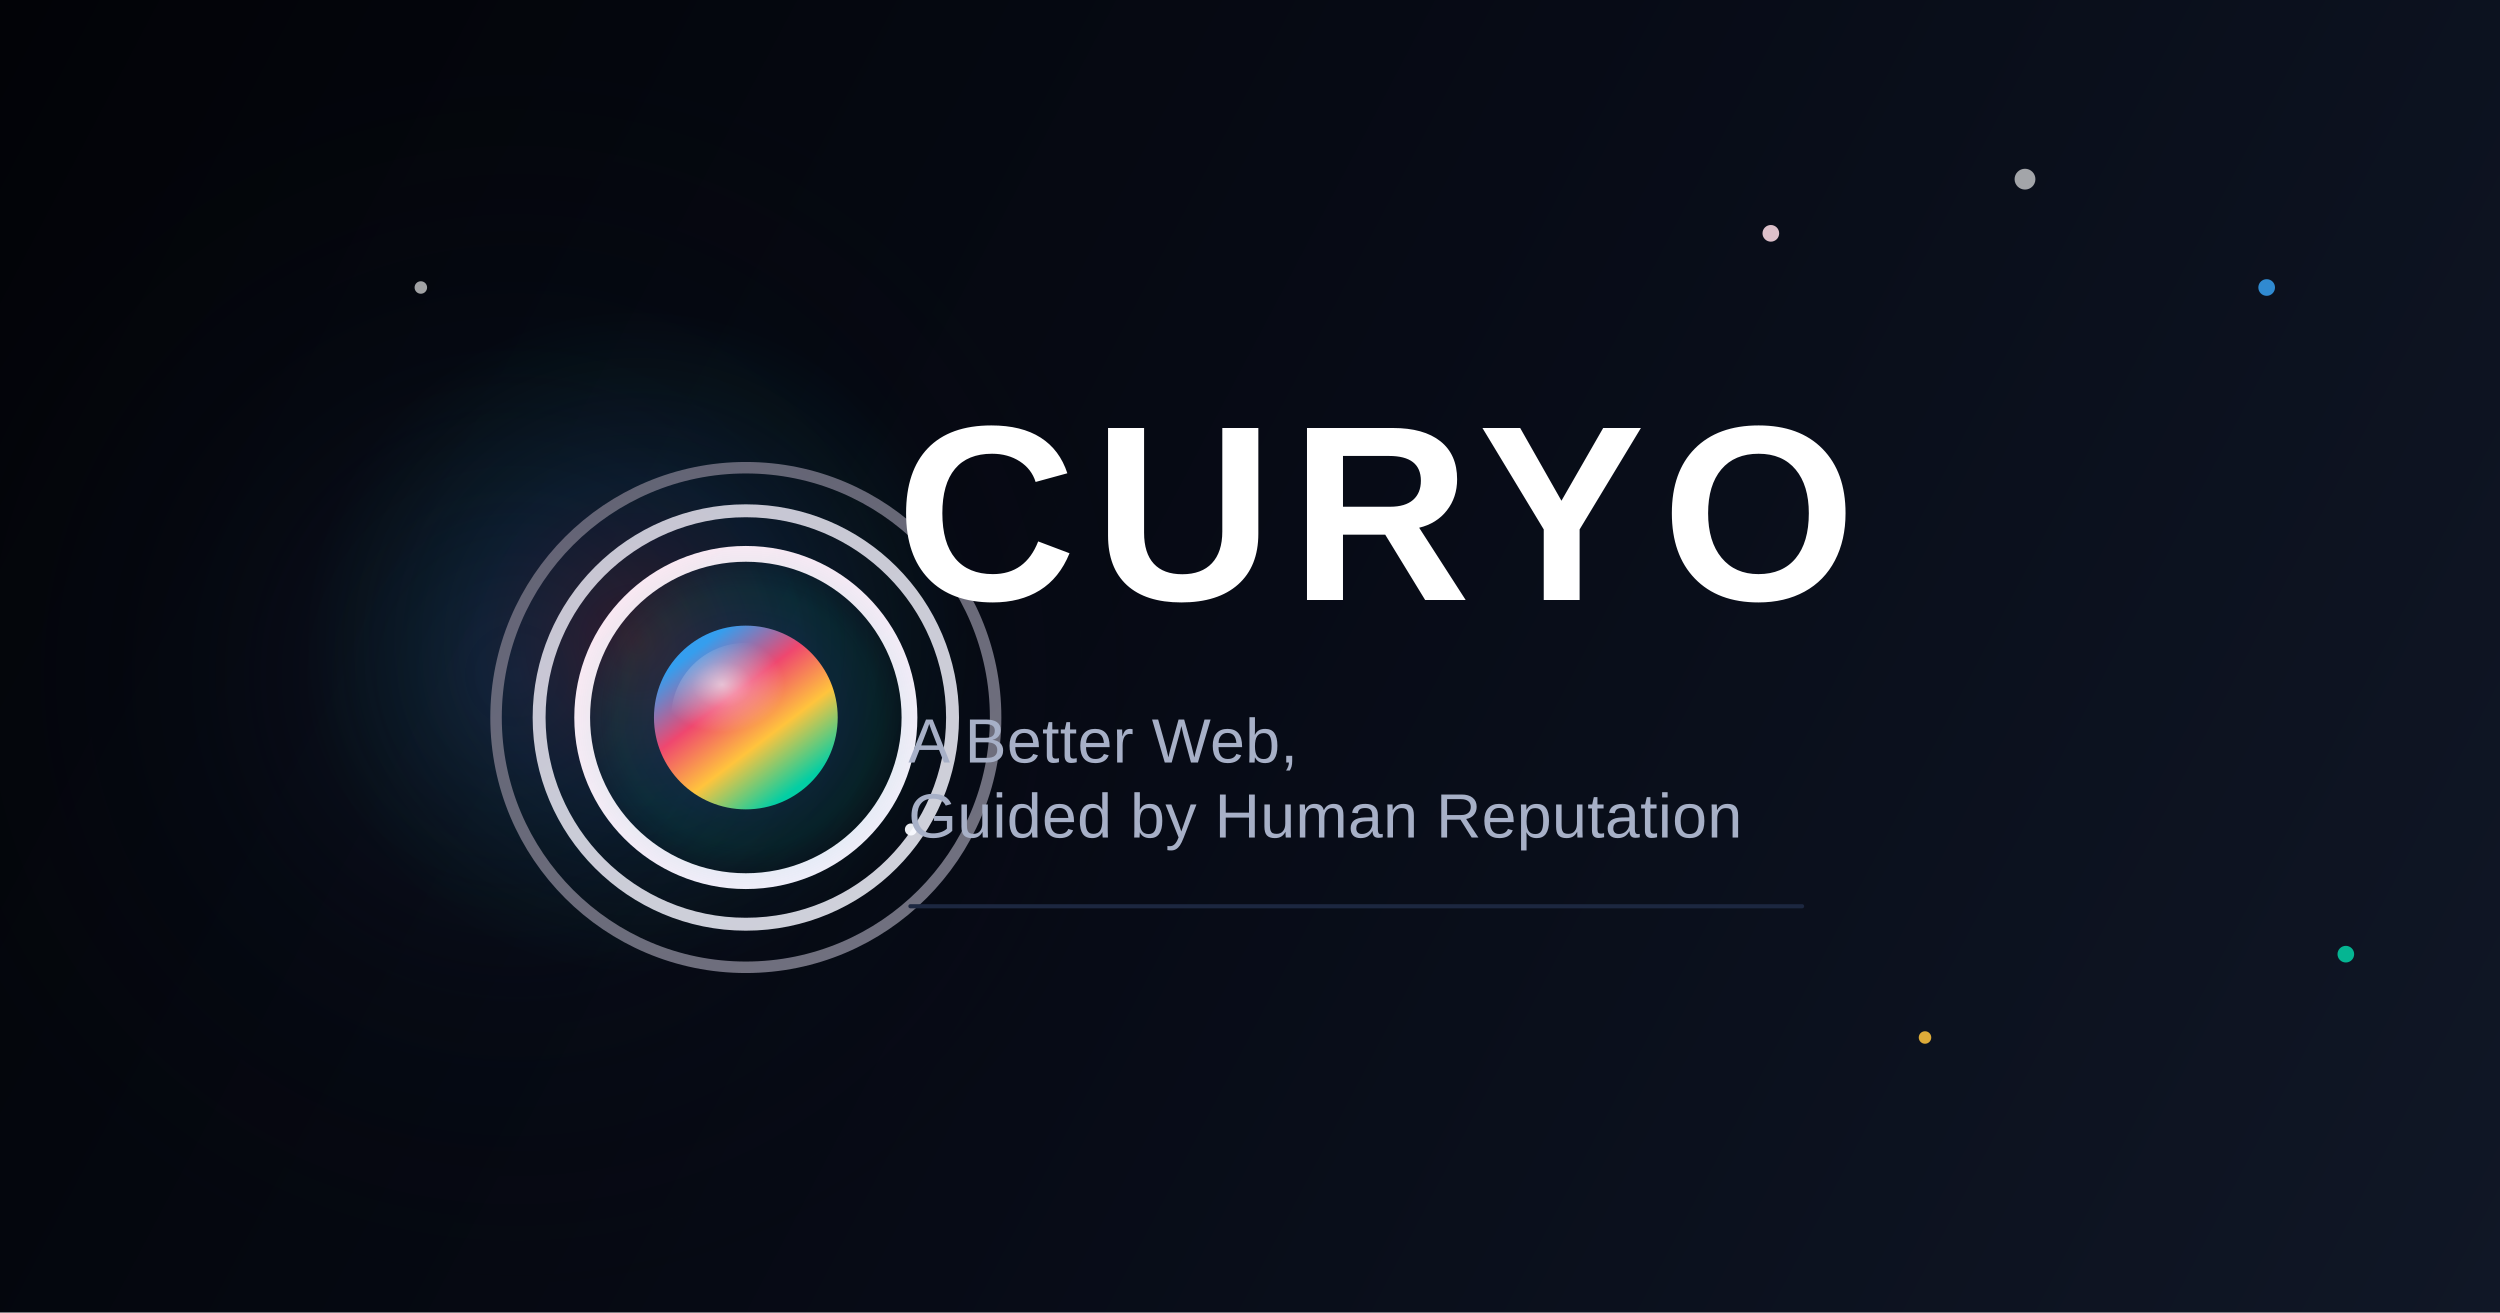
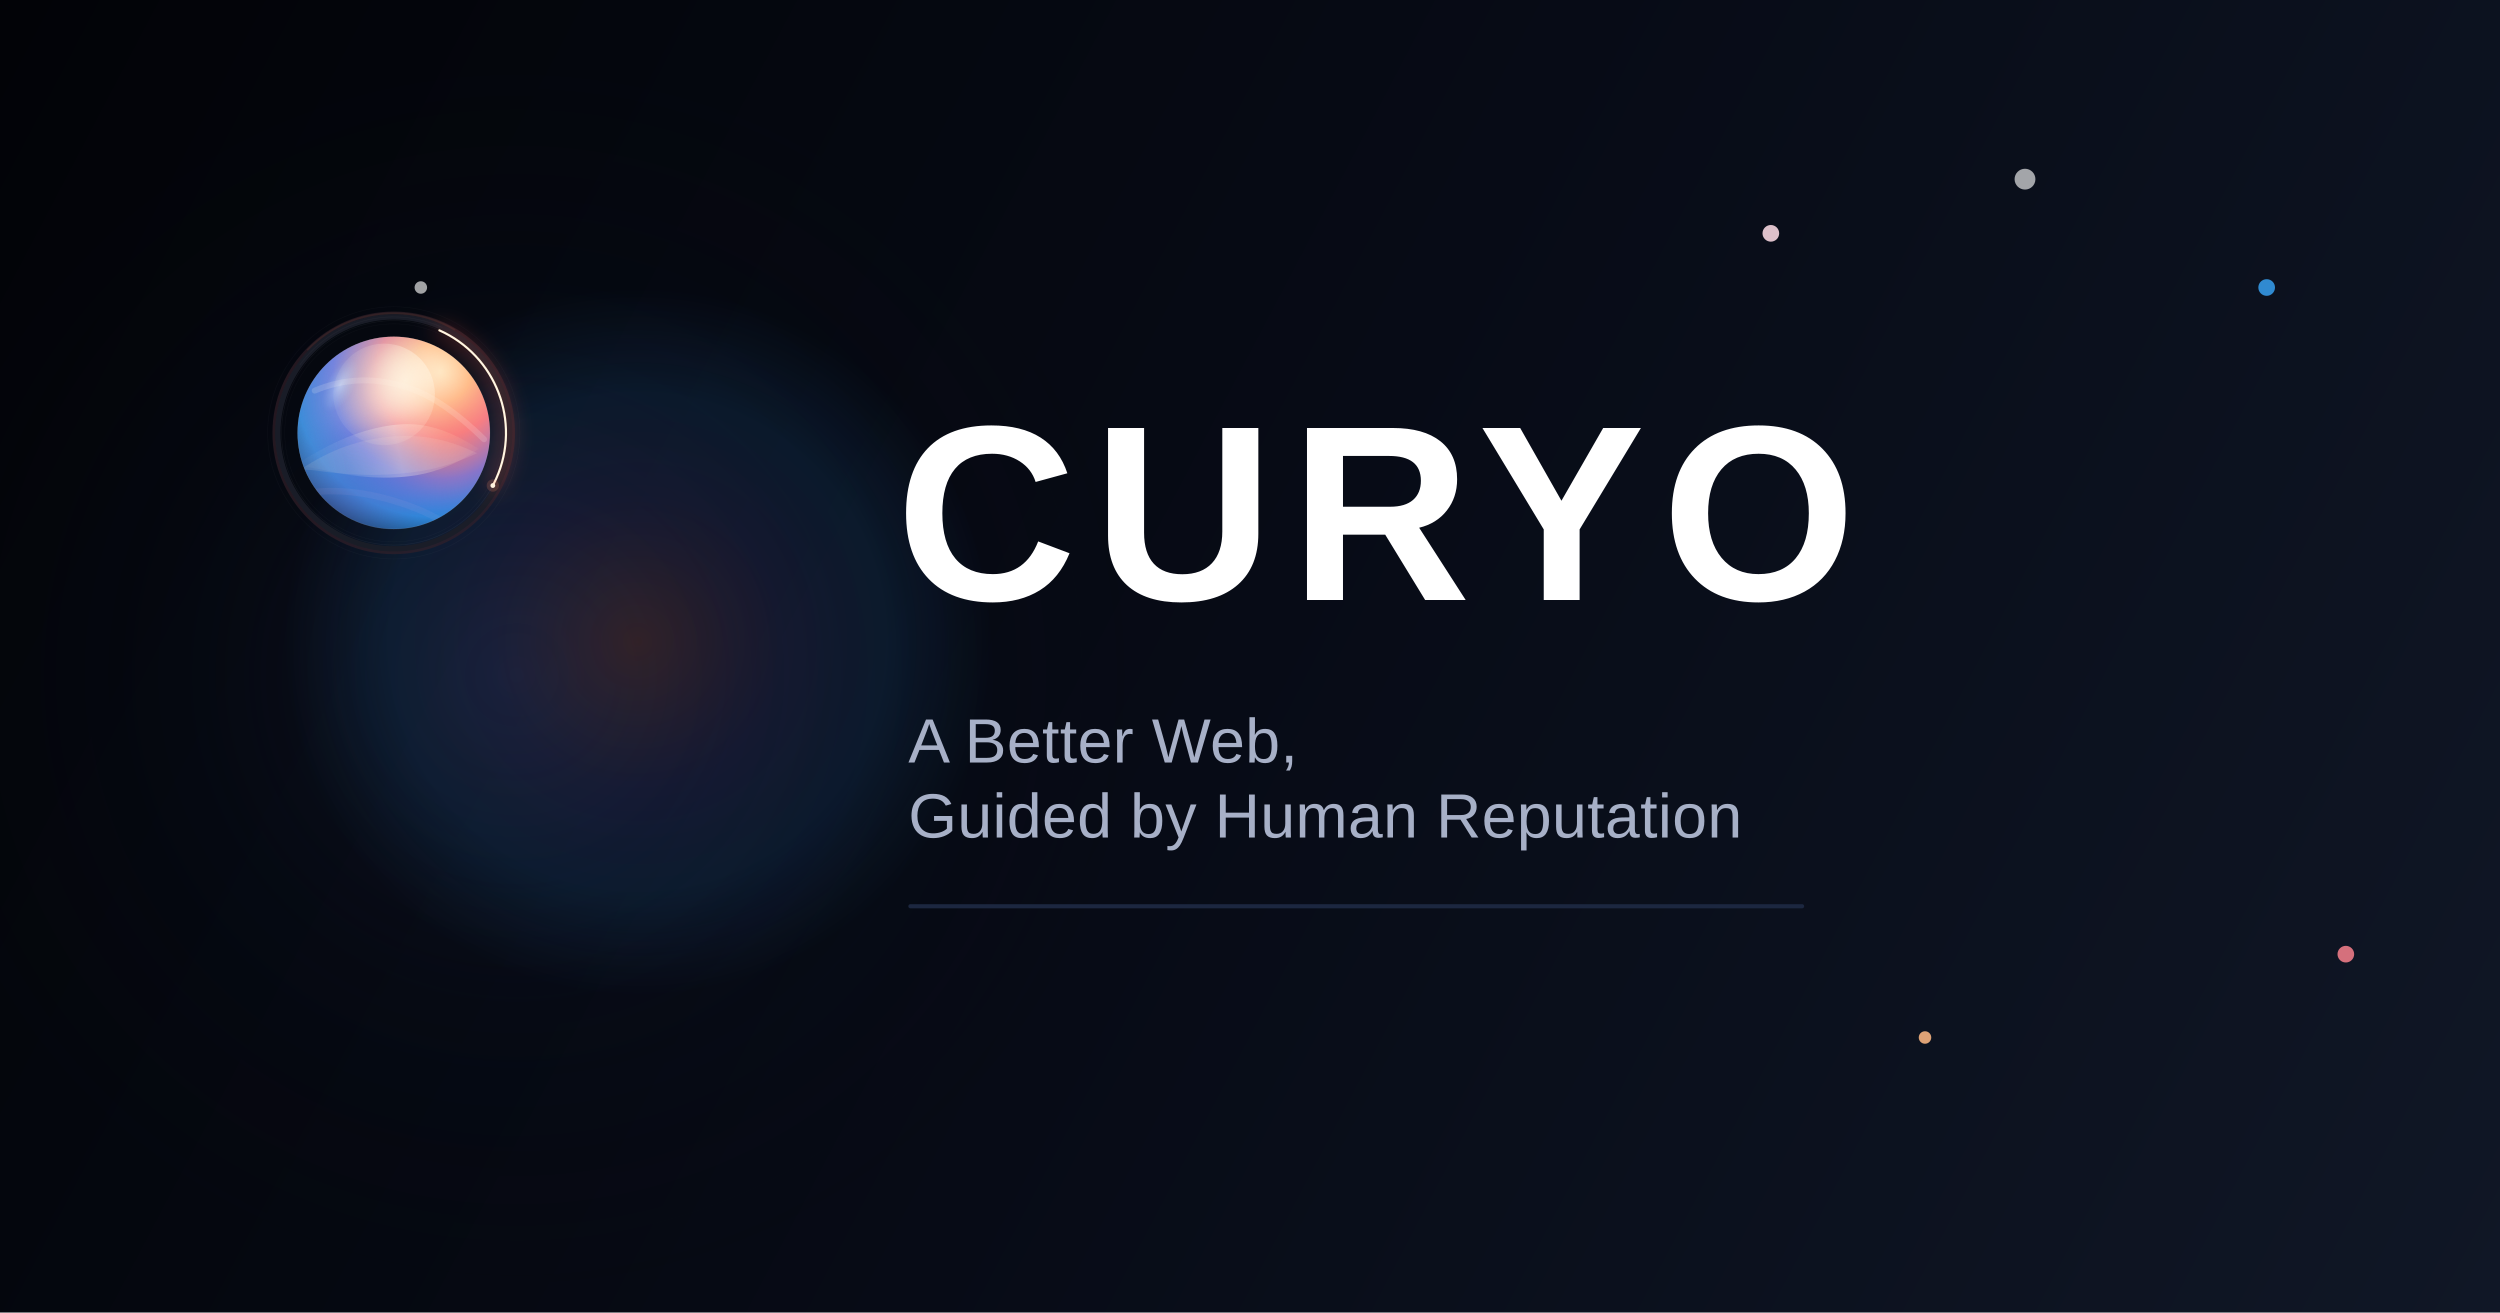
<svg xmlns="http://www.w3.org/2000/svg" viewBox="0 0 1200 630" width="1200" height="630" fill="none">
  <defs>
    <linearGradient id="og-bg" x1="0" y1="0" x2="1200" y2="630" gradientUnits="userSpaceOnUse">
      <stop offset="0%" stop-color="#020307" />
      <stop offset="50%" stop-color="#070B16" />
      <stop offset="100%" stop-color="#101726" />
    </linearGradient>
    <radialGradient id="og-left-glow" cx="248" cy="324" r="314" gradientUnits="userSpaceOnUse">
      <stop offset="0%" stop-color="#162036" stop-opacity="0.56" />
      <stop offset="50%" stop-color="#0B1324" stop-opacity="0.18" />
      <stop offset="100%" stop-color="#05070D" stop-opacity="0" />
    </radialGradient>
-     <radialGradient id="og-core-glow" cx="306" cy="308" r="160" gradientUnits="userSpaceOnUse">
-       <stop offset="0%" stop-color="#EF476F" stop-opacity="0.18" />
-       <stop offset="48%" stop-color="#359EEE" stop-opacity="0.1" />
-       <stop offset="100%" stop-color="#03CEA4" stop-opacity="0" />
+     <radialGradient id="og-core-glow" cx="306" cy="308" r="170" gradientUnits="userSpaceOnUse">
+       <stop offset="0%" stop-color="#FF7E64" stop-opacity="0.16" />
+       <stop offset="42%" stop-color="#6D73E0" stop-opacity="0.12" />
+       <stop offset="70%" stop-color="#2F86D9" stop-opacity="0.12" />
+       <stop offset="100%" stop-color="#2F86D9" stop-opacity="0" />
    </radialGradient>
-     <radialGradient id="og-orb-glow" cx="50%" cy="50%" r="50%">
-       <stop offset="0%" stop-color="#EF476F" stop-opacity="0.18" />
-       <stop offset="44%" stop-color="#359EEE" stop-opacity="0.11" />
-       <stop offset="76%" stop-color="#03CEA4" stop-opacity="0.08" />
-       <stop offset="100%" stop-color="#03CEA4" stop-opacity="0" />
+     <radialGradient id="og-mark-orb-base" cx="0" cy="0" r="1" gradientUnits="userSpaceOnUse" gradientTransform="translate(874 472) rotate(136) scale(728 704)">
+       <stop stop-color="#FFE1B5" />
+       <stop offset="0.16" stop-color="#FFBA84" />
+       <stop offset="0.34" stop-color="#F57E8A" />
+       <stop offset="0.56" stop-color="#6D73E0" />
+       <stop offset="0.76" stop-color="#2F86D9" />
+       <stop offset="1" stop-color="#0B2134" />
    </radialGradient>
-     <linearGradient id="og-orb" x1="0.22" y1="0.14" x2="0.78" y2="0.88" gradientUnits="objectBoundingBox">
-       <stop offset="0%" stop-color="#359EEE" />
-       <stop offset="34%" stop-color="#EF476F" />
-       <stop offset="66%" stop-color="#FFC43D" />
-       <stop offset="100%" stop-color="#03CEA4" />
+     <radialGradient id="og-mark-orb-rim" cx="0" cy="0" r="1" gradientUnits="userSpaceOnUse" gradientTransform="translate(500 522) rotate(28) scale(256 552)">
+       <stop stop-color="#B7D7FB" stop-opacity="0.7" />
+       <stop offset="0.2" stop-color="#76A6D6" stop-opacity="0.28" />
+       <stop offset="1" stop-color="#76A6D6" stop-opacity="0" />
+     </radialGradient>
+     <radialGradient id="og-mark-soft-white" cx="0" cy="0" r="1" gradientUnits="userSpaceOnUse" gradientTransform="translate(742 504) rotate(136) scale(340 272)">
+       <stop stop-color="#FFF4E2" stop-opacity="0.8" />
+       <stop offset="0.52" stop-color="#FFF4E2" stop-opacity="0.24" />
+       <stop offset="1" stop-color="#FFF4E2" stop-opacity="0" />
+     </radialGradient>
+     <radialGradient id="og-mark-coral-bloom" cx="0" cy="0" r="1" gradientUnits="userSpaceOnUse" gradientTransform="translate(910 754) rotate(158) scale(294 236)">
+       <stop stop-color="#FF7E64" stop-opacity="0.42" />
+       <stop offset="1" stop-color="#FF7E64" stop-opacity="0" />
+     </radialGradient>
+     <radialGradient id="og-mark-violet-pocket" cx="0" cy="0" r="1" gradientUnits="userSpaceOnUse" gradientTransform="translate(520 926) rotate(-18) scale(356 258)">
+       <stop stop-color="#7E52BA" stop-opacity="0.32" />
+       <stop offset="1" stop-color="#7E52BA" stop-opacity="0" />
+     </radialGradient>
+     <radialGradient id="og-mark-blue-pocket" cx="0" cy="0" r="1" gradientUnits="userSpaceOnUse" gradientTransform="translate(560 840) rotate(8) scale(358 194)">
+       <stop stop-color="#2F8EDF" stop-opacity="0.32" />
+       <stop offset="0.56" stop-color="#4D88D7" stop-opacity="0.2" />
+       <stop offset="1" stop-color="#4D88D7" stop-opacity="0" />
+     </radialGradient>
+     <linearGradient id="og-mark-fold-sheen" x1="290" y1="820" x2="1036" y2="650" gradientUnits="userSpaceOnUse">
+       <stop stop-color="#FFF7F0" stop-opacity="0" />
+       <stop offset="0.3" stop-color="#FFF7F0" stop-opacity="0.08" />
+       <stop offset="0.56" stop-color="#FFF7F0" stop-opacity="0.32" />
+       <stop offset="0.82" stop-color="#FFD7B2" stop-opacity="0.16" />
+       <stop offset="1" stop-color="#FFD7B2" stop-opacity="0" />
    </linearGradient>
-     <radialGradient id="og-gloss" cx="0" cy="0" r="1" gradientUnits="objectBoundingBox" gradientTransform="translate(0.34 0.28) scale(0.42 0.32)">
-       <stop stop-color="#FFFFFF" stop-opacity="0.62" />
-       <stop offset="0.48" stop-color="#FFFFFF" stop-opacity="0.24" />
-       <stop offset="1" stop-color="#FFFFFF" stop-opacity="0" />
-     </radialGradient>
-     <linearGradient id="og-inner-ring" x1="146" y1="108" x2="366" y2="404" gradientUnits="userSpaceOnUse">
-       <stop offset="0%" stop-color="#FFEAF4" />
-       <stop offset="100%" stop-color="#EFF4FF" />
+     <linearGradient id="og-mark-flare-gradient" x1="860" y1="260" x2="1050" y2="736" gradientUnits="userSpaceOnUse">
+       <stop stop-color="#F45C4D" />
+       <stop offset="0.24" stop-color="#FF8A5D" />
+       <stop offset="0.56" stop-color="#FFC37A" />
+       <stop offset="0.82" stop-color="#FFE1A7" />
+       <stop offset="1" stop-color="#FFF4DB" />
    </linearGradient>
-     <linearGradient id="og-middle-ring" x1="126" y1="90" x2="386" y2="422" gradientUnits="userSpaceOnUse">
-       <stop offset="0%" stop-color="#D8D5E2" />
-       <stop offset="100%" stop-color="#E7EAF3" />
+     <linearGradient id="og-mark-flare-core" x1="870" y1="280" x2="1036" y2="716" gradientUnits="userSpaceOnUse">
+       <stop stop-color="#FF9E78" />
+       <stop offset="0.48" stop-color="#FFF0CF" />
+       <stop offset="1" stop-color="#FFF8ED" />
    </linearGradient>
-     <linearGradient id="og-outer-ring" x1="106" y1="72" x2="406" y2="440" gradientUnits="userSpaceOnUse">
-       <stop offset="0%" stop-color="#737182" />
-       <stop offset="100%" stop-color="#8B8A99" />
-     </linearGradient>
-     <symbol id="og-mark" viewBox="0 0 512 512">
-       <circle cx="256" cy="256" r="174" fill="none" stroke="url(#og-outer-ring)" stroke-width="8" stroke-opacity="0.82" />
-       <circle cx="256" cy="256" r="144" fill="none" stroke="url(#og-middle-ring)" stroke-width="9" stroke-opacity="0.9" />
-       <circle cx="256" cy="256" r="114" fill="none" stroke="url(#og-inner-ring)" stroke-width="11" stroke-opacity="0.98" />
-       <circle cx="371" cy="334" r="4.2" fill="#F8FAFF" fill-opacity="0.94" />
-       <circle cx="256" cy="256" r="118" fill="url(#og-orb-glow)" />
-       <circle cx="256" cy="256" r="64" fill="url(#og-orb)" />
-       <circle cx="256" cy="256" r="52" fill="url(#og-gloss)" />
+     <filter id="og-mark-blur-40" x="0" y="0" width="1400" height="1400" filterUnits="userSpaceOnUse" color-interpolation-filters="sRGB">
+       <feGaussianBlur stdDeviation="40" />
+     </filter>
+     <clipPath id="og-mark-orb-clip">
+       <circle cx="700" cy="700" r="360" />
+     </clipPath>
+     <symbol id="og-mark" viewBox="0 0 1400 1400">
+       <circle cx="700" cy="700" r="472" stroke="#FFFFFF" stroke-opacity="0.03" stroke-width="2" />
+       <circle cx="700" cy="700" r="448" stroke="#342129" stroke-opacity="0.66" stroke-width="12" />
+       <circle cx="700" cy="700" r="434" stroke="#1A1E28" stroke-opacity="0.96" stroke-width="20" />
+       <circle cx="700" cy="700" r="420" stroke="#FFFFFF" stroke-opacity="0.055" stroke-width="2" />
+       <circle cx="700" cy="700" r="408" stroke="#FFFFFF" stroke-opacity="0.038" stroke-width="1.4" />
+       <circle cx="700" cy="700" r="448" stroke="#F3A16E" stroke-opacity="0.08" stroke-width="6" stroke-linecap="round" stroke-dasharray="598 2218" transform="rotate(-136 700 700)" />
+       <circle cx="700" cy="700" r="434" stroke="#FFFFFF" stroke-opacity="0.04" stroke-width="2.2" stroke-linecap="round" stroke-dasharray="536 2130" transform="rotate(-136 700 700)" />
+       <g filter="url(#og-mark-blur-40)">
+         <circle cx="700" cy="700" r="420" stroke="#F45C4D" stroke-opacity="0.54" stroke-width="28" stroke-linecap="round" stroke-dasharray="689.1 1949.9" transform="rotate(-66 700 700)" />
+       </g>
+       <circle cx="700" cy="700" r="420" stroke="#6D352A" stroke-opacity="0.42" stroke-width="10" stroke-linecap="round" stroke-dasharray="689.1 1949.9" transform="rotate(-66 700 700)" />
+       <circle cx="700" cy="700" r="420" stroke="url(#og-mark-flare-gradient)" stroke-width="8" stroke-linecap="round" stroke-dasharray="689.1 1949.9" transform="rotate(-66 700 700)" />
+       <circle cx="700" cy="700" r="420" stroke="url(#og-mark-flare-core)" stroke-width="2.4" stroke-linecap="round" stroke-dasharray="689.1 1949.9" transform="rotate(-66 700 700)" />
+       <circle cx="1070.8" cy="897.2" r="23" fill="#FF8D65" fill-opacity="0.18" />
+       <circle cx="1070.8" cy="897.2" r="9" fill="#FFF3DF" />
+       <circle cx="700" cy="700" r="360" fill="url(#og-mark-orb-base)" />
+       <circle cx="700" cy="700" r="360" fill="url(#og-mark-orb-rim)" />
+       <g clip-path="url(#og-mark-orb-clip)">
+         <g filter="url(#og-mark-blur-40)">
+           <ellipse cx="700" cy="528" rx="292" ry="192" fill="url(#og-mark-soft-white)" />
+           <ellipse cx="910" cy="700" rx="270" ry="232" fill="url(#og-mark-coral-bloom)" />
+           <ellipse cx="504" cy="926" rx="300" ry="224" fill="url(#og-mark-violet-pocket)" />
+           <ellipse cx="612" cy="818" rx="344" ry="194" fill="url(#og-mark-blue-pocket)" />
+         </g>
+         <path d="M330 822C464 734 582 684 704 670C810 658 902 686 1018 760C944 812 868 844 788 858C680 876 560 868 442 840C404 832 368 826 330 822Z" fill="url(#og-mark-fold-sheen)" />
+         <path d="M350 838C466 760 574 724 694 714C808 704 906 726 1012 776C932 814 852 838 766 848C642 864 520 858 402 840C384 838 366 838 350 838Z" fill="#FFF4E2" fill-opacity="0.11" />
+         <path d="M404 542C518 494 634 492 752 530C842 560 938 626 1038 724" stroke="#FFF7F1" stroke-opacity="0.16" stroke-width="22" stroke-linecap="round" />
+         <path d="M344 930C456 908 574 916 706 956C820 990 910 1040 988 1110" stroke="#C8ADD6" stroke-opacity="0.085" stroke-width="24" stroke-linecap="round" />
+         <circle cx="1118" cy="490" r="50" fill="#FFF9F2" fill-opacity="0.9" />
+         <circle cx="664" cy="556" r="190" fill="url(#og-mark-soft-white)" />
+       </g>
+       <circle cx="700" cy="700" r="360" fill="none" stroke="#FFF8F2" stroke-opacity="0.14" stroke-width="2" />
    </symbol>
  </defs>
  <rect width="1200" height="630" fill="url(#og-bg)" />
  <circle cx="248" cy="324" r="314" fill="url(#og-left-glow)" />
-   <circle cx="306" cy="308" r="160" fill="url(#og-core-glow)" />
+   <circle cx="306" cy="308" r="170" fill="url(#og-core-glow)" />
  <g opacity="0.86">
    <circle cx="850" cy="112" r="4" fill="#FFDCE7" />
    <circle cx="972" cy="86" r="5" fill="#FFFFFF" fill-opacity="0.72" />
    <circle cx="1088" cy="138" r="4" fill="#359EEE" />
-     <circle cx="1126" cy="458" r="4" fill="#03CEA4" />
-     <circle cx="924" cy="498" r="3" fill="#FFC43D" />
+     <circle cx="1126" cy="458" r="4" fill="#F57E8A" />
+     <circle cx="924" cy="498" r="3" fill="#FFBA84" />
    <circle cx="202" cy="138" r="3" fill="#FFFFFF" fill-opacity="0.72" />
  </g>
-   <use href="#og-mark" transform="translate(22 168) scale(0.56)" />
+   <use href="#og-mark" transform="translate(18 118) scale(0.285)" />
  <text x="430" y="288" font-family="'Helvetica Neue', Arial, sans-serif" font-size="120" font-weight="700" fill="#FFFFFF" letter-spacing="8">
    CURYO
  </text>
  <text x="436" y="366" font-family="'Helvetica Neue', Arial, sans-serif" font-size="30" font-weight="400" fill="#A7B0C7" letter-spacing=".2">
    <tspan x="436" dy="0">A Better Web,</tspan>
    <tspan x="436" dy="36">Guided by Human Reputation</tspan>
  </text>
  <rect x="436" y="434" width="430" height="2" rx="1" fill="#1C2740" />
</svg>
